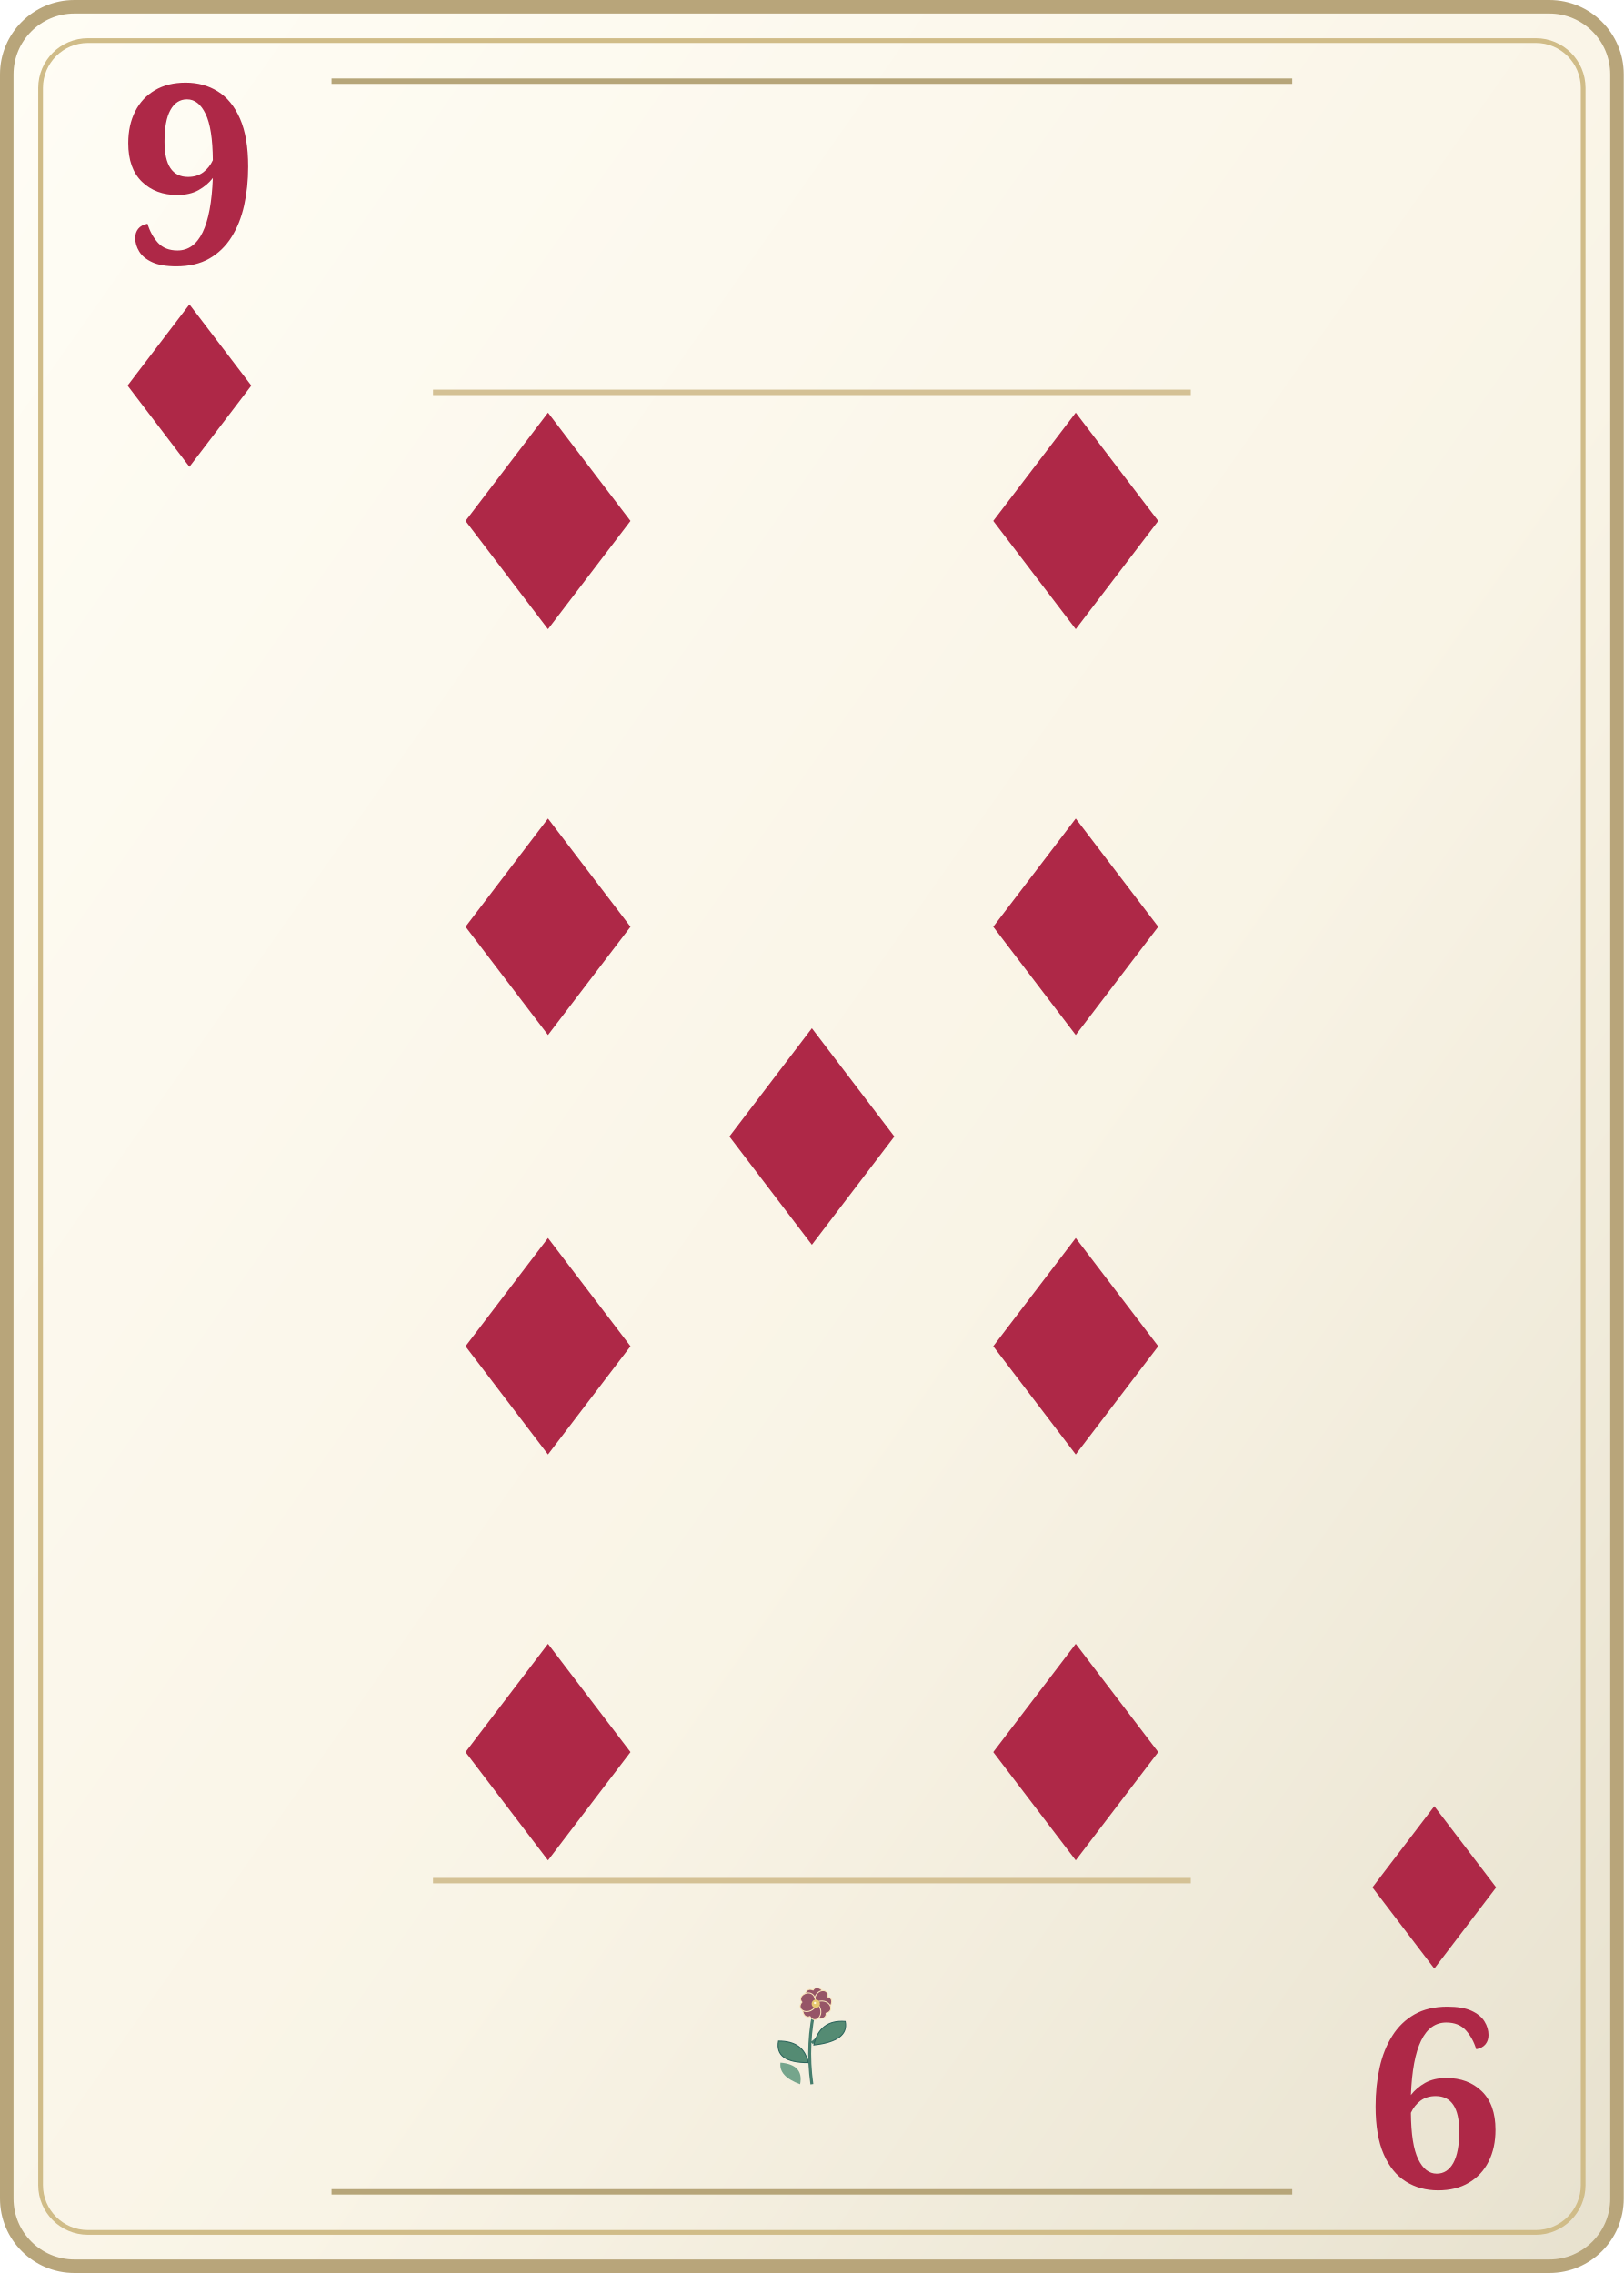
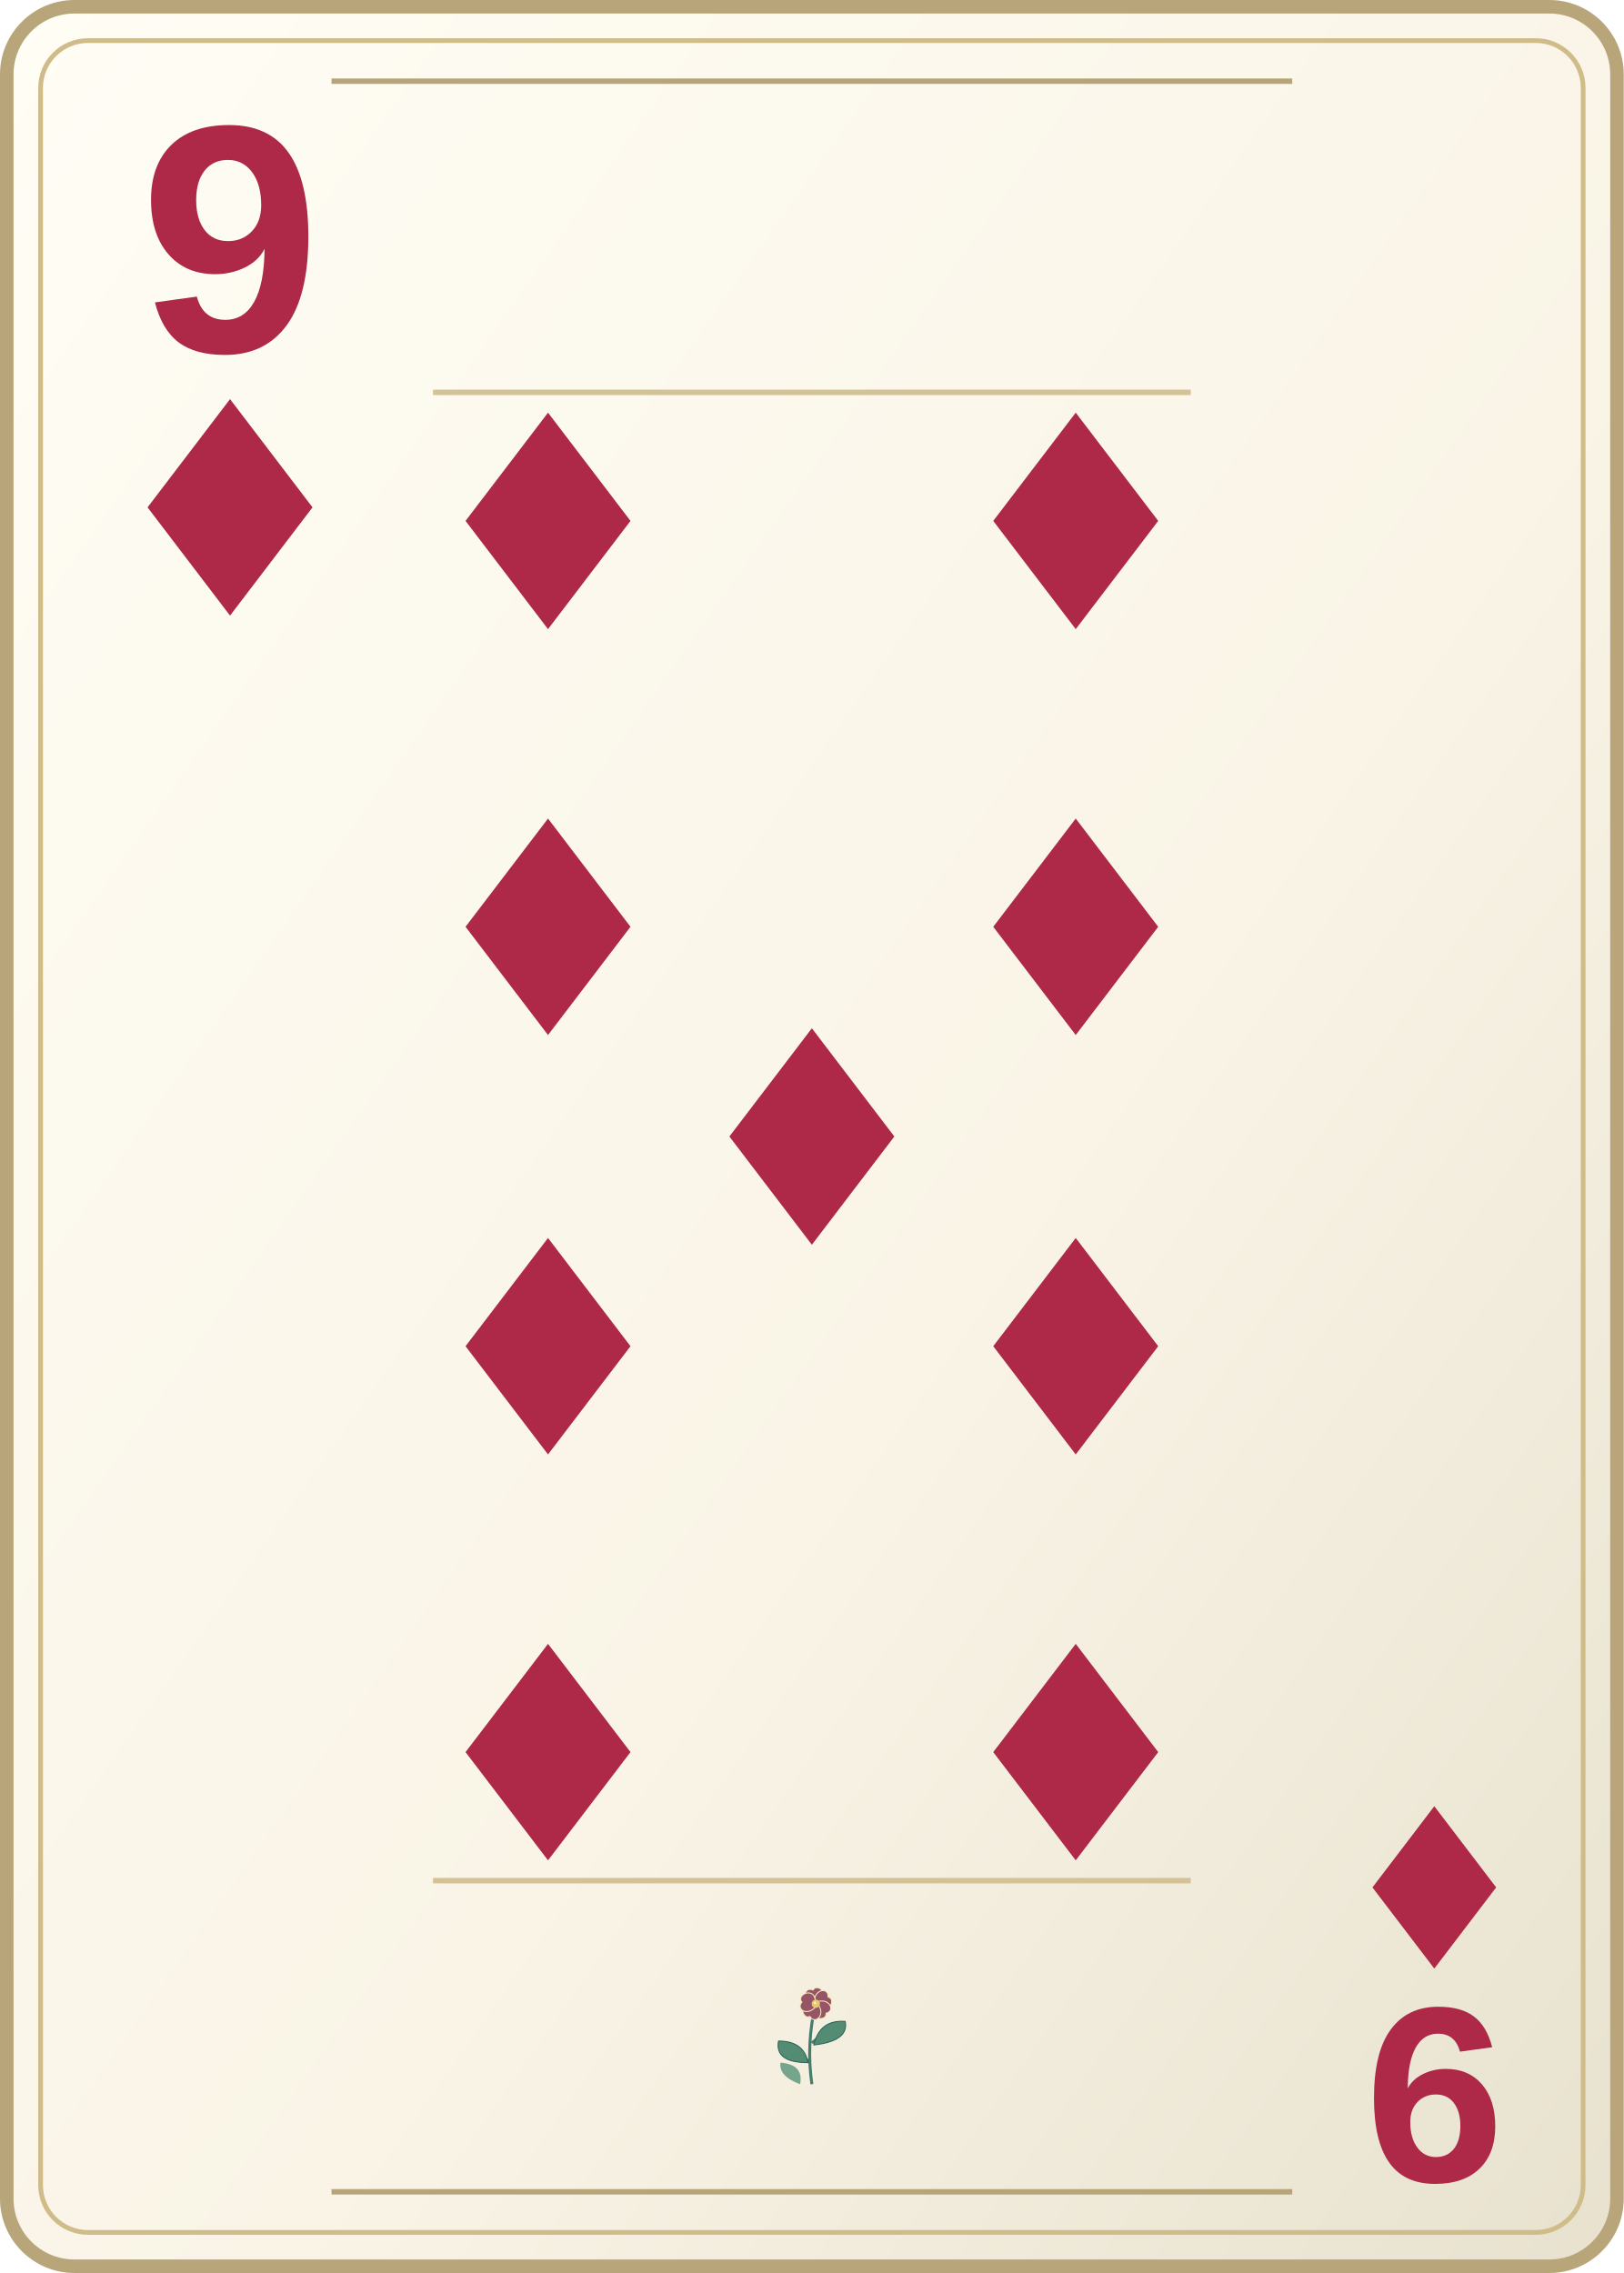
<svg xmlns="http://www.w3.org/2000/svg" width="240" height="336" viewBox="0 0 240 336" role="img" aria-label="9 of diamonds; original Mughal-inspired garden court">
  <defs>
    <linearGradient id="paper" x1="0" y1="0" x2="1" y2="1">
      <stop stop-color="#fffdf5" />
      <stop offset=".58" stop-color="#f9f4e6" />
      <stop offset="1" stop-color="#e7e1ce" />
    </linearGradient>
    <linearGradient id="gold" x1="0" y1="0" x2="1" y2=".8">
      <stop stop-color="#f7dea0" />
      <stop offset=".35" stop-color="#cda754" />
      <stop offset=".66" stop-color="#a78036" />
      <stop offset="1" stop-color="#ead193" />
    </linearGradient>
    <linearGradient id="satin" x1="0" y1="0" x2="1" y2=".25">
      <stop stop-color="#582e4e" />
      <stop offset=".35" stop-color="#dbadab" />
      <stop offset=".62" stop-color="#965567" />
      <stop offset="1" stop-color="#582e4e" />
    </linearGradient>
    <linearGradient id="ivory" x1="0" y1="0" x2="1" y2=".4">
      <stop stop-color="#cdc6af" />
      <stop offset=".35" stop-color="#fff6d8" />
      <stop offset=".58" stop-color="#f2e7c6" />
      <stop offset="1" stop-color="#c9bc98" />
    </linearGradient>
    <linearGradient id="skin" x1="0" y1="0" x2="1" y2=".15">
      <stop stop-color="#ad724d" />
      <stop offset=".42" stop-color="#e4b887" />
      <stop offset=".78" stop-color="#d79b6b" />
      <stop offset="1" stop-color="#b47b55" />
    </linearGradient>
    <linearGradient id="garden" x1="0" y1="0" x2="0" y2="1">
      <stop stop-color="#b9d9d2" />
      <stop offset=".48" stop-color="#e3e8ca" />
      <stop offset="1" stop-color="#76a388" />
    </linearGradient>
    <radialGradient id="aureole">
      <stop stop-color="#fff6cd" />
      <stop offset=".72" stop-color="#f1d895" stop-opacity=".42" />
      <stop offset="1" stop-color="#f5dd9a" stop-opacity="0" />
    </radialGradient>
  </defs>
  <rect x="1" y="1" width="238" height="334" rx="10" fill="url(#paper)" stroke="#b8a57a" stroke-width="2" />
  <rect x="6" y="6" width="228" height="324" rx="7" fill="none" stroke="#d0bc88" stroke-width=".7" />
  <path d="M49 12H191M49 324H191" fill="none" stroke="#b6a579" stroke-width="0.8" />
-   <path d="M64 58H176M64 278H176" fill="none" stroke="#d4c195" stroke-width="0.8" />
-   <g transform="translate(81 77) rotate(0) scale(0.7619048)">
-     <path d="M0-21L16 0L0 21L-16 0Z" fill="#ae2847" />
-   </g>
-   <g transform="translate(159 77) rotate(0) scale(0.7619048)">
-     <path d="M0-21L16 0L0 21L-16 0Z" fill="#ae2847" />
-   </g>
-   <g transform="translate(81 137) rotate(0) scale(0.7619048)">
-     <path d="M0-21L16 0L0 21L-16 0Z" fill="#ae2847" />
-   </g>
-   <g transform="translate(159 137) rotate(0) scale(0.7619048)">
-     <path d="M0-21L16 0L0 21L-16 0Z" fill="#ae2847" />
-   </g>
-   <g transform="translate(120 168) rotate(0) scale(0.7619048)">
-     <path d="M0-21L16 0L0 21L-16 0Z" fill="#ae2847" />
-   </g>
-   <g transform="translate(81 199) rotate(180) scale(0.7619048)">
-     <path d="M0-21L16 0L0 21L-16 0Z" fill="#ae2847" />
-   </g>
-   <g transform="translate(159 199) rotate(180) scale(0.7619048)">
-     <path d="M0-21L16 0L0 21L-16 0Z" fill="#ae2847" />
-   </g>
-   <g transform="translate(81 259) rotate(180) scale(0.7619048)">
-     <path d="M0-21L16 0L0 21L-16 0Z" fill="#ae2847" />
-   </g>
-   <g transform="translate(159 259) rotate(180) scale(0.7619048)">
-     <path d="M0-21L16 0L0 21L-16 0Z" fill="#ae2847" />
-   </g>
-   <g transform="translate(120 302) scale(0.29 0.29)">
-     <path d="M0 21Q-3 0 2-20M-1 10L-12 0M0 0L12-10" fill="none" stroke="#467d6d" stroke-width="1.5" />
-     <path d="M-2 10Q-19 10-17-1Q-4-1-2 10ZM1 1Q19-1 17-11Q4-12 1 1Z" fill="#548b73" stroke="#2b655c" stroke-width=".5" />
-     <path d="M-6 21Q-17 17-16 10Q-4 11-6 21Z" fill="#75a58c" />
-     <g transform="translate(2 -20) scale(0.7)">
-       <g transform="rotate(0)">
-         <path d="M0 1C-11-1-9-13-2-10C1-15 9-8 5-3Z" fill="#965567" stroke="#f9e6bc" stroke-width=".7" />
+   <g id="card-art">
+     <path d="M64 58H176M64 278H176" fill="none" stroke="#d4c195" stroke-width="0.8" />
+     <g transform="translate(81 77) rotate(0) scale(0.7619048)">
+       <path d="M0-21L16 0L0 21L-16 0Z" fill="#ae2847" />
+     </g>
+     <g transform="translate(159 77) rotate(0) scale(0.7619048)">
+       <path d="M0-21L16 0L0 21L-16 0Z" fill="#ae2847" />
+     </g>
+     <g transform="translate(81 137) rotate(0) scale(0.7619048)">
+       <path d="M0-21L16 0L0 21L-16 0Z" fill="#ae2847" />
+     </g>
+     <g transform="translate(159 137) rotate(0) scale(0.7619048)">
+       <path d="M0-21L16 0L0 21L-16 0Z" fill="#ae2847" />
+     </g>
+     <g transform="translate(120 168) rotate(0) scale(0.7619048)">
+       <path d="M0-21L16 0L0 21L-16 0Z" fill="#ae2847" />
+     </g>
+     <g transform="translate(81 199) rotate(180) scale(0.7619048)">
+       <path d="M0-21L16 0L0 21L-16 0Z" fill="#ae2847" />
+     </g>
+     <g transform="translate(159 199) rotate(180) scale(0.7619048)">
+       <path d="M0-21L16 0L0 21L-16 0Z" fill="#ae2847" />
+     </g>
+     <g transform="translate(81 259) rotate(180) scale(0.7619048)">
+       <path d="M0-21L16 0L0 21L-16 0Z" fill="#ae2847" />
+     </g>
+     <g transform="translate(159 259) rotate(180) scale(0.7619048)">
+       <path d="M0-21L16 0L0 21L-16 0Z" fill="#ae2847" />
+     </g>
+     <g transform="translate(120 302) scale(0.29 0.29)">
+       <path d="M0 21Q-3 0 2-20M-1 10L-12 0M0 0L12-10" fill="none" stroke="#467d6d" stroke-width="1.5" />
+       <path d="M-2 10Q-19 10-17-1Q-4-1-2 10ZM1 1Q19-1 17-11Q4-12 1 1Z" fill="#548b73" stroke="#2b655c" stroke-width=".5" />
+       <path d="M-6 21Q-17 17-16 10Q-4 11-6 21Z" fill="#75a58c" />
+       <g transform="translate(2 -20) scale(0.7)">
+         <g transform="rotate(0)">
+           <path d="M0 1C-11-1-9-13-2-10C1-15 9-8 5-3Z" fill="#965567" stroke="#f9e6bc" stroke-width=".7" />
+         </g>
+         <g transform="rotate(72)">
+           <path d="M0 1C-11-1-9-13-2-10C1-15 9-8 5-3Z" fill="#965567" stroke="#f9e6bc" stroke-width=".7" />
+         </g>
+         <g transform="rotate(144)">
+           <path d="M0 1C-11-1-9-13-2-10C1-15 9-8 5-3Z" fill="#965567" stroke="#f9e6bc" stroke-width=".7" />
+         </g>
+         <g transform="rotate(216)">
+           <path d="M0 1C-11-1-9-13-2-10C1-15 9-8 5-3Z" fill="#965567" stroke="#f9e6bc" stroke-width=".7" />
+         </g>
+         <g transform="rotate(288)">
+           <path d="M0 1C-11-1-9-13-2-10C1-15 9-8 5-3Z" fill="#965567" stroke="#f9e6bc" stroke-width=".7" />
+         </g>
+         <circle cx="0" cy="0" r="3" fill="#e7c970" />
+         <circle cx="-0.6" cy="-0.6" r="0.8" fill="#fff8dd" />
      </g>
-       <g transform="rotate(72)">
-         <path d="M0 1C-11-1-9-13-2-10C1-15 9-8 5-3Z" fill="#965567" stroke="#f9e6bc" stroke-width=".7" />
-       </g>
-       <g transform="rotate(144)">
-         <path d="M0 1C-11-1-9-13-2-10C1-15 9-8 5-3Z" fill="#965567" stroke="#f9e6bc" stroke-width=".7" />
-       </g>
-       <g transform="rotate(216)">
-         <path d="M0 1C-11-1-9-13-2-10C1-15 9-8 5-3Z" fill="#965567" stroke="#f9e6bc" stroke-width=".7" />
-       </g>
-       <g transform="rotate(288)">
-         <path d="M0 1C-11-1-9-13-2-10C1-15 9-8 5-3Z" fill="#965567" stroke="#f9e6bc" stroke-width=".7" />
-       </g>
-       <circle cx="0" cy="0" r="3" fill="#e7c970" />
-       <circle cx="-0.6" cy="-0.6" r="0.8" fill="#fff8dd" />
    </g>
  </g>
-   <text x="28" y="39" text-anchor="middle" fill="#ae2847" font-family="Georgia,serif" font-size="37" font-weight="bold">9</text>
-   <g transform="translate(28 57) rotate(0) scale(0.5714286)">
-     <path d="M0-21L16 0L0 21L-16 0Z" fill="#ae2847" />
+   <g id="primary-index">
+     <text id="index-rank" x="34" y="52" text-anchor="middle" fill="#ae2847" font-family="Arial,Helvetica,sans-serif" font-weight="700" font-size="48">9</text>
+     <g id="index-suit">
+       <g transform="translate(34 75) rotate(0) scale(0.7619048)">
+         <path d="M0-21L16 0L0 21L-16 0Z" fill="#ae2847" />
+       </g>
+     </g>
  </g>
-   <g transform="rotate(180 120 168)">
-     <text x="28" y="39" text-anchor="middle" fill="#ae2847" font-family="Georgia,serif" font-size="37" font-weight="bold">9</text>
+   <g id="secondary-index" transform="rotate(180 120 168)">
+     <text x="28" y="39" text-anchor="middle" fill="#ae2847" font-family="Arial,Helvetica,sans-serif" font-size="37" font-weight="700">9</text>
    <g transform="translate(28 57) rotate(0) scale(0.5714286)">
      <path d="M0-21L16 0L0 21L-16 0Z" fill="#ae2847" />
    </g>
  </g>
</svg>
